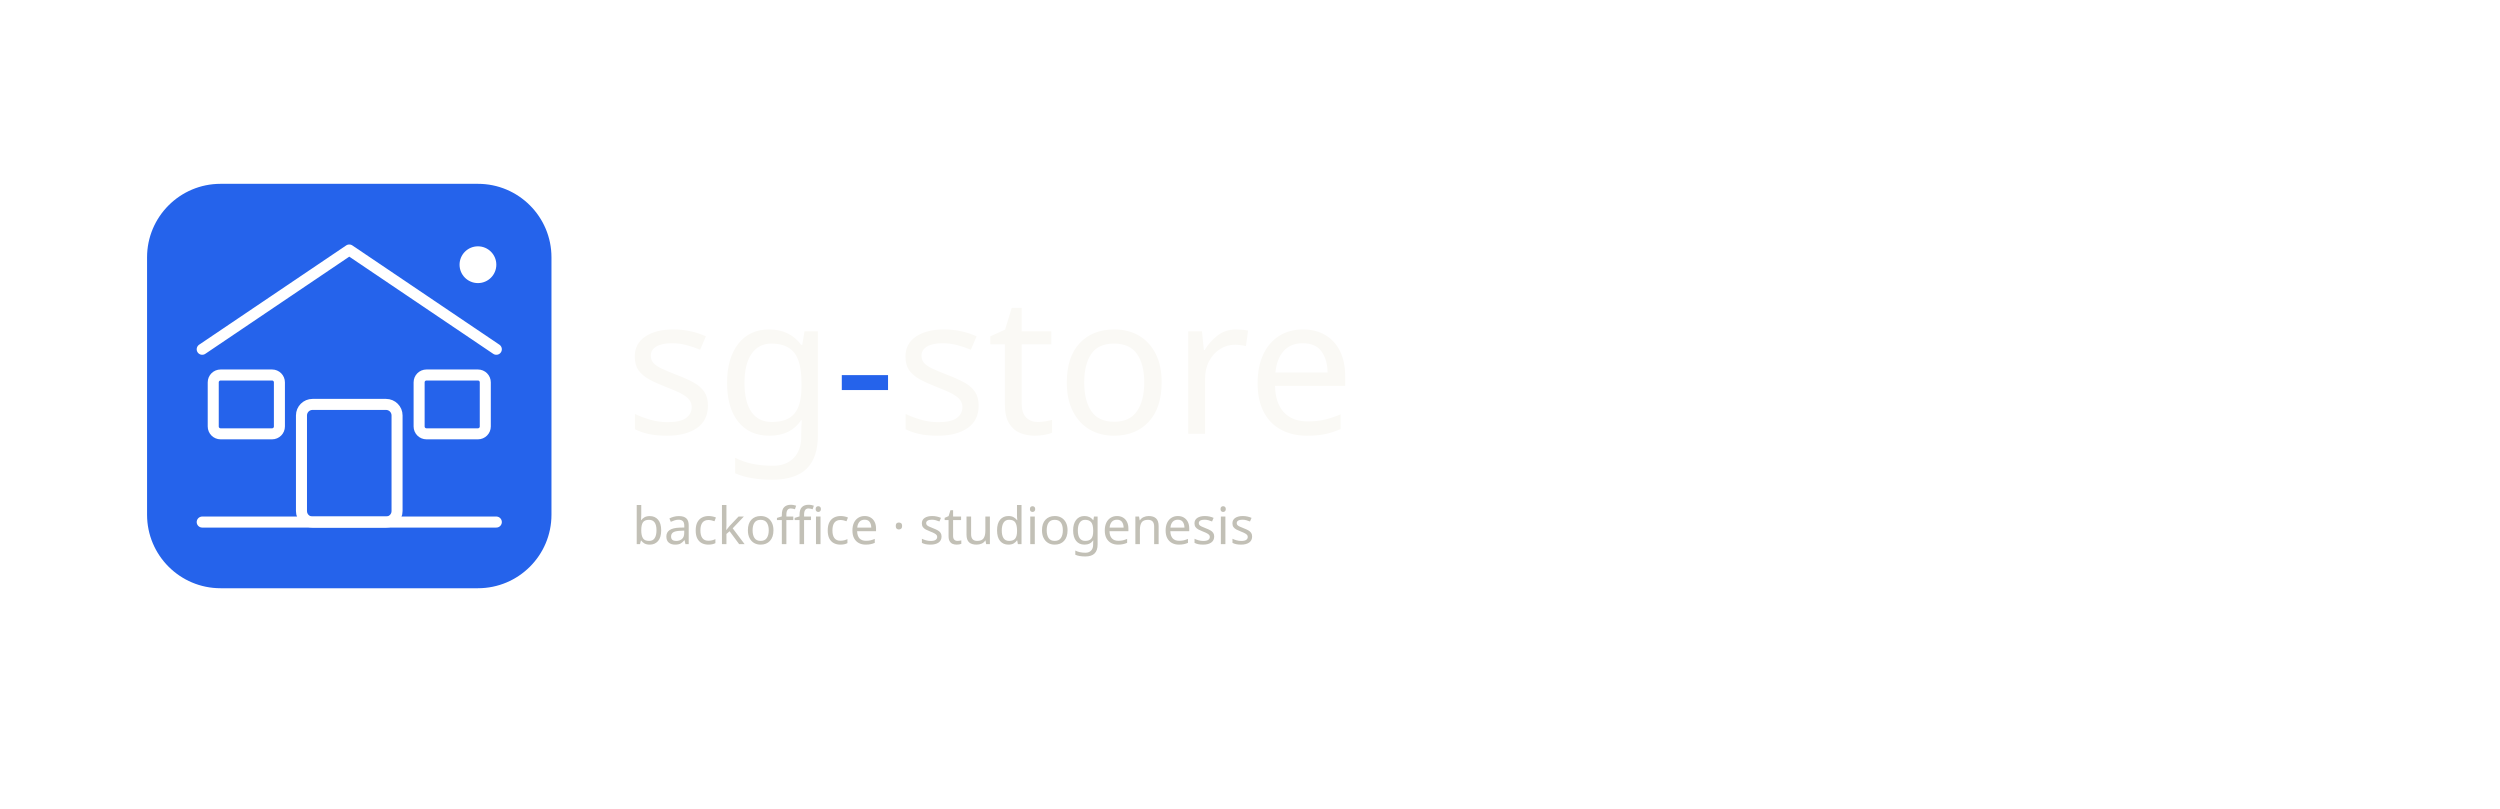
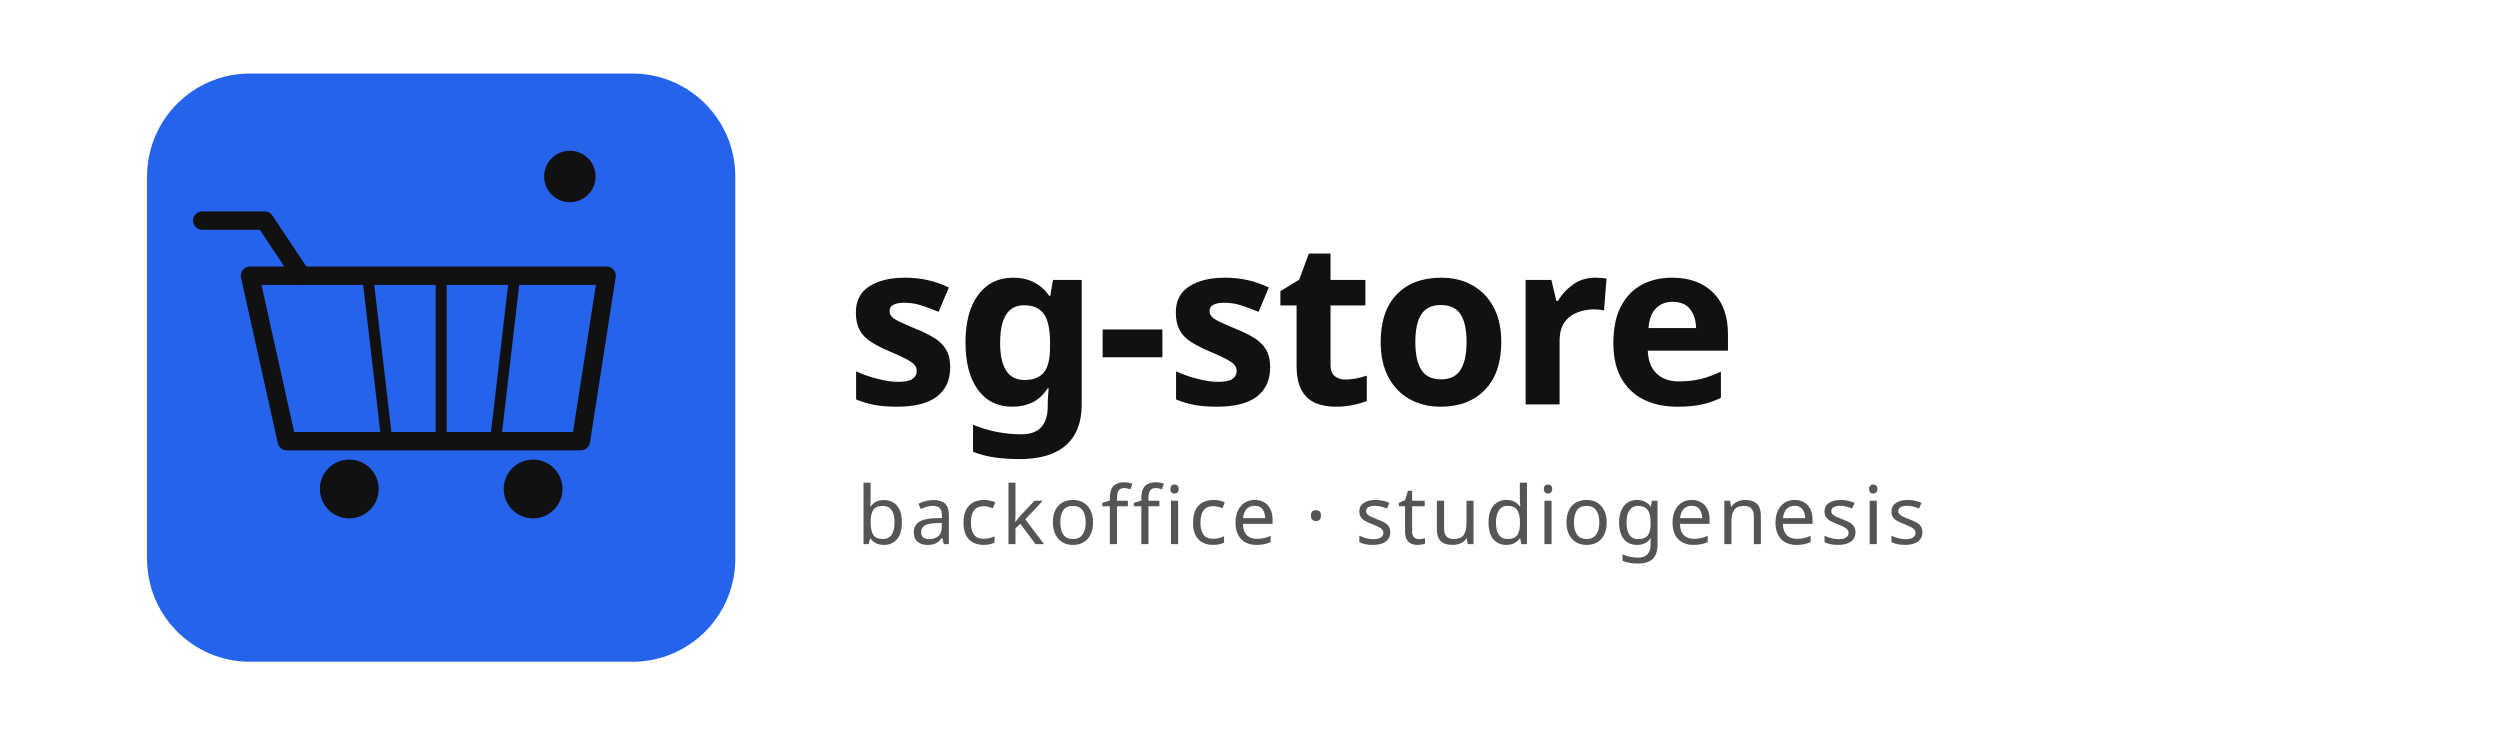
- <svg xmlns="http://www.w3.org/2000/svg" width="100%" viewBox="0 0 680 220" role="img" style="">
+ <svg xmlns="http://www.w3.org/2000/svg" width="100%" viewBox="0 0 680 200" role="img" style="">
  <defs>
-     <marker id="arrow" viewBox="0 0 10 10" refX="8" refY="5" markerWidth="6" markerHeight="6" orient="auto-start-reverse">
-       <path d="M2 1L8 5L2 9" fill="none" stroke="context-stroke" stroke-width="1.5" stroke-linecap="round" stroke-linejoin="round" />
-     </marker>
+     <clipPath id="iconClip">
+       <rect x="40" y="20" width="160" height="160" rx="28" />
+     </clipPath>
  </defs>
-   <rect x="40" y="50" width="110" height="110" rx="20" style="fill:rgb(37, 99, 235);stroke:none;color:rgb(255, 255, 255);stroke-width:1px;stroke-linecap:butt;stroke-linejoin:miter;opacity:1;font-family:&quot;Anthropic Sans&quot;, -apple-system, BlinkMacSystemFont, &quot;Segoe UI&quot;, sans-serif;font-size:16px;font-weight:400;text-anchor:start;dominant-baseline:auto" />
-   <polyline points="55,95 95,68 135,95" style="fill:none;stroke:rgb(255, 255, 255);color:rgb(255, 255, 255);stroke-width:3px;stroke-linecap:round;stroke-linejoin:round;opacity:1;font-family:&quot;Anthropic Sans&quot;, -apple-system, BlinkMacSystemFont, &quot;Segoe UI&quot;, sans-serif;font-size:16px;font-weight:400;text-anchor:start;dominant-baseline:auto" />
-   <rect x="82" y="110" width="26" height="32" rx="3" style="fill:none;fill:none;stroke:rgb(255, 255, 255);color:rgb(255, 255, 255);stroke-width:3px;stroke-linecap:round;stroke-linejoin:round;opacity:1;font-family:&quot;Anthropic Sans&quot;, -apple-system, BlinkMacSystemFont, &quot;Segoe UI&quot;, sans-serif;font-size:16px;font-weight:400;text-anchor:start;dominant-baseline:auto" />
-   <rect x="58" y="102" width="18" height="16" rx="2" style="fill:none;fill:none;stroke:rgb(255, 255, 255);color:rgb(255, 255, 255);stroke-width:3px;stroke-linecap:round;stroke-linejoin:round;opacity:1;font-family:&quot;Anthropic Sans&quot;, -apple-system, BlinkMacSystemFont, &quot;Segoe UI&quot;, sans-serif;font-size:16px;font-weight:400;text-anchor:start;dominant-baseline:auto" />
-   <rect x="114" y="102" width="18" height="16" rx="2" style="fill:none;fill:none;stroke:rgb(255, 255, 255);color:rgb(255, 255, 255);stroke-width:3px;stroke-linecap:round;stroke-linejoin:round;opacity:1;font-family:&quot;Anthropic Sans&quot;, -apple-system, BlinkMacSystemFont, &quot;Segoe UI&quot;, sans-serif;font-size:16px;font-weight:400;text-anchor:start;dominant-baseline:auto" />
-   <line x1="55" y1="142" x2="135" y2="142" style="fill:none;stroke:rgb(255, 255, 255);color:rgb(255, 255, 255);stroke-width:3px;stroke-linecap:round;stroke-linejoin:round;opacity:1;font-family:&quot;Anthropic Sans&quot;, -apple-system, BlinkMacSystemFont, &quot;Segoe UI&quot;, sans-serif;font-size:16px;font-weight:400;text-anchor:start;dominant-baseline:auto" />
-   <circle cx="130" cy="72" r="5" style="fill:rgb(255, 255, 255);stroke:none;color:rgb(255, 255, 255);stroke-width:1px;stroke-linecap:butt;stroke-linejoin:miter;opacity:1;font-family:&quot;Anthropic Sans&quot;, -apple-system, BlinkMacSystemFont, &quot;Segoe UI&quot;, sans-serif;font-size:16px;font-weight:400;text-anchor:start;dominant-baseline:auto" />
-   <text x="170" y="118" style="fill:rgb(250, 249, 245);stroke:none;color:rgb(255, 255, 255);stroke-width:1px;stroke-linecap:butt;stroke-linejoin:miter;opacity:1;font-family:&quot;Anthropic Sans&quot;, sans-serif;font-size:52px;font-weight:500;text-anchor:start;dominant-baseline:auto">sg<tspan style="fill:rgb(37, 99, 235);stroke:none;color:rgb(255, 255, 255);stroke-width:1px;stroke-linecap:butt;stroke-linejoin:miter;opacity:1;font-family:&quot;Anthropic Sans&quot;, sans-serif;font-size:52px;font-weight:400;text-anchor:start;dominant-baseline:auto">-</tspan>store</text>
-   <text x="172" y="148" style="fill:rgb(194, 192, 182);stroke:none;color:rgb(255, 255, 255);stroke-width:1px;stroke-linecap:butt;stroke-linejoin:miter;opacity:1;font-family:&quot;Anthropic Sans&quot;, sans-serif;font-size:14px;font-weight:400;text-anchor:start;dominant-baseline:auto">backoffice · studiogenesis</text>
+   <rect x="40" y="20" width="160" height="160" rx="28" fill="#2563EB" style="fill:rgb(37, 99, 235);stroke:none;color:rgb(255, 255, 255);stroke-width:1px;stroke-linecap:butt;stroke-linejoin:miter;opacity:1;font-family:&quot;Anthropic Sans&quot;, -apple-system, BlinkMacSystemFont, &quot;Segoe UI&quot;, sans-serif;font-size:16px;font-weight:400;text-anchor:start;dominant-baseline:auto" />
+   <g clip-path="url(#iconClip)" style="fill:rgb(0, 0, 0);stroke:none;color:rgb(255, 255, 255);stroke-width:1px;stroke-linecap:butt;stroke-linejoin:miter;opacity:1;font-family:&quot;Anthropic Sans&quot;, -apple-system, BlinkMacSystemFont, &quot;Segoe UI&quot;, sans-serif;font-size:16px;font-weight:400;text-anchor:start;dominant-baseline:auto">
+     <path d="M68,75 L78,120 L158,120 L165,75 Z" fill="none" stroke="#111" stroke-width="5" stroke-linejoin="round" stroke-linecap="round" style="fill:none;stroke:rgb(17, 17, 17);color:rgb(255, 255, 255);stroke-width:5px;stroke-linecap:round;stroke-linejoin:round;opacity:1;font-family:&quot;Anthropic Sans&quot;, -apple-system, BlinkMacSystemFont, &quot;Segoe UI&quot;, sans-serif;font-size:16px;font-weight:400;text-anchor:start;dominant-baseline:auto" />
+     <path d="M55,60 L72,60 L82,75" fill="none" stroke="#111" stroke-width="5" stroke-linecap="round" stroke-linejoin="round" style="fill:none;stroke:rgb(17, 17, 17);color:rgb(255, 255, 255);stroke-width:5px;stroke-linecap:round;stroke-linejoin:round;opacity:1;font-family:&quot;Anthropic Sans&quot;, -apple-system, BlinkMacSystemFont, &quot;Segoe UI&quot;, sans-serif;font-size:16px;font-weight:400;text-anchor:start;dominant-baseline:auto" />
+     <circle cx="95" cy="133" r="8" fill="#111" style="fill:rgb(17, 17, 17);stroke:none;color:rgb(255, 255, 255);stroke-width:1px;stroke-linecap:butt;stroke-linejoin:miter;opacity:1;font-family:&quot;Anthropic Sans&quot;, -apple-system, BlinkMacSystemFont, &quot;Segoe UI&quot;, sans-serif;font-size:16px;font-weight:400;text-anchor:start;dominant-baseline:auto" />
+     <circle cx="145" cy="133" r="8" fill="#111" style="fill:rgb(17, 17, 17);stroke:none;color:rgb(255, 255, 255);stroke-width:1px;stroke-linecap:butt;stroke-linejoin:miter;opacity:1;font-family:&quot;Anthropic Sans&quot;, -apple-system, BlinkMacSystemFont, &quot;Segoe UI&quot;, sans-serif;font-size:16px;font-weight:400;text-anchor:start;dominant-baseline:auto" />
+     <line x1="100" y1="75" x2="105" y2="118" stroke="#111" stroke-width="3" stroke-linecap="round" style="fill:rgb(0, 0, 0);stroke:rgb(17, 17, 17);color:rgb(255, 255, 255);stroke-width:3px;stroke-linecap:round;stroke-linejoin:miter;opacity:1;font-family:&quot;Anthropic Sans&quot;, -apple-system, BlinkMacSystemFont, &quot;Segoe UI&quot;, sans-serif;font-size:16px;font-weight:400;text-anchor:start;dominant-baseline:auto" />
+     <line x1="120" y1="75" x2="120" y2="118" stroke="#111" stroke-width="3" stroke-linecap="round" style="fill:rgb(0, 0, 0);stroke:rgb(17, 17, 17);color:rgb(255, 255, 255);stroke-width:3px;stroke-linecap:round;stroke-linejoin:miter;opacity:1;font-family:&quot;Anthropic Sans&quot;, -apple-system, BlinkMacSystemFont, &quot;Segoe UI&quot;, sans-serif;font-size:16px;font-weight:400;text-anchor:start;dominant-baseline:auto" />
+     <line x1="140" y1="75" x2="135" y2="118" stroke="#111" stroke-width="3" stroke-linecap="round" style="fill:rgb(0, 0, 0);stroke:rgb(17, 17, 17);color:rgb(255, 255, 255);stroke-width:3px;stroke-linecap:round;stroke-linejoin:miter;opacity:1;font-family:&quot;Anthropic Sans&quot;, -apple-system, BlinkMacSystemFont, &quot;Segoe UI&quot;, sans-serif;font-size:16px;font-weight:400;text-anchor:start;dominant-baseline:auto" />
+     <circle cx="155" cy="48" r="7" fill="#111" style="fill:rgb(17, 17, 17);stroke:none;color:rgb(255, 255, 255);stroke-width:1px;stroke-linecap:butt;stroke-linejoin:miter;opacity:1;font-family:&quot;Anthropic Sans&quot;, -apple-system, BlinkMacSystemFont, &quot;Segoe UI&quot;, sans-serif;font-size:16px;font-weight:400;text-anchor:start;dominant-baseline:auto" />
+   </g>
+   <text x="230" y="110" font-family="'Figtree', sans-serif" font-size="62" font-weight="600" fill="#111111" letter-spacing="-1" style="fill:rgb(17, 17, 17);stroke:none;color:rgb(255, 255, 255);stroke-width:1px;stroke-linecap:butt;stroke-linejoin:miter;opacity:1;font-family:Figtree, sans-serif;font-size:62px;font-weight:600;text-anchor:start;dominant-baseline:auto">sg-store</text>
+   <text x="233" y="148" font-family="'Figtree', sans-serif" font-size="22" font-weight="400" fill="#555555" letter-spacing="1" style="fill:rgb(85, 85, 85);stroke:none;color:rgb(255, 255, 255);stroke-width:1px;stroke-linecap:butt;stroke-linejoin:miter;opacity:1;font-family:Figtree, sans-serif;font-size:22px;font-weight:400;text-anchor:start;dominant-baseline:auto">backoffice · studiogenesis</text>
</svg>
